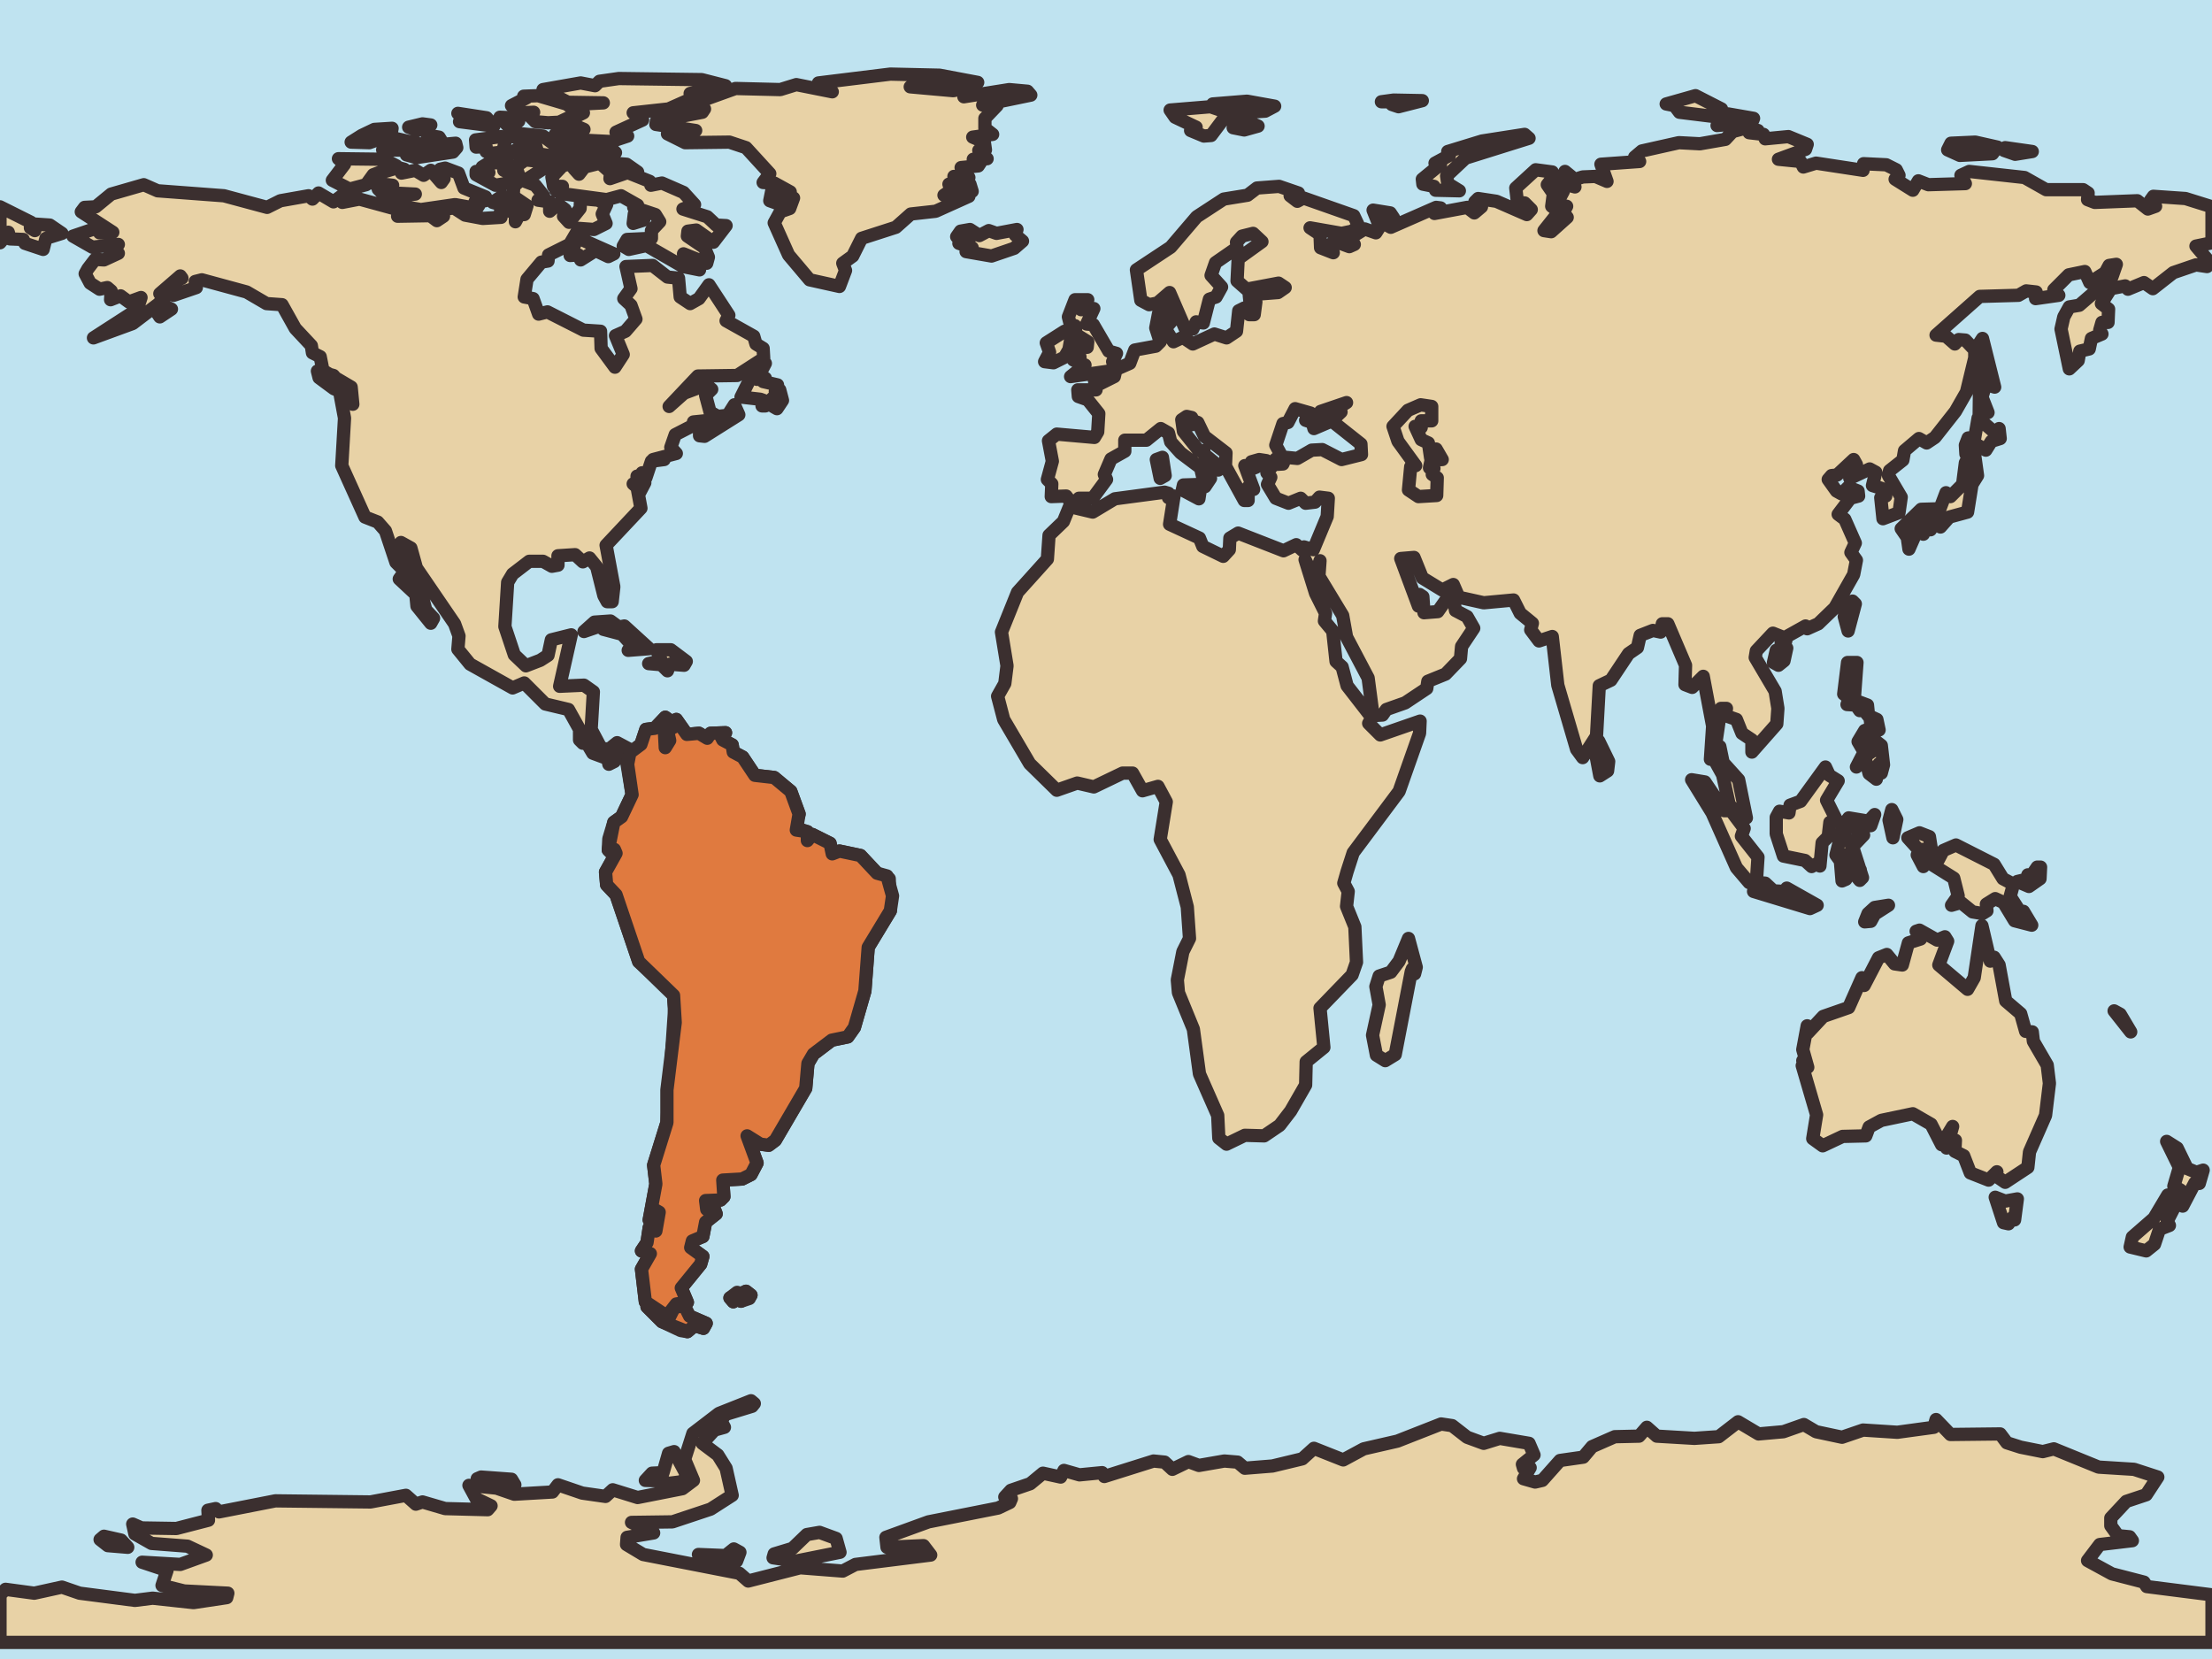
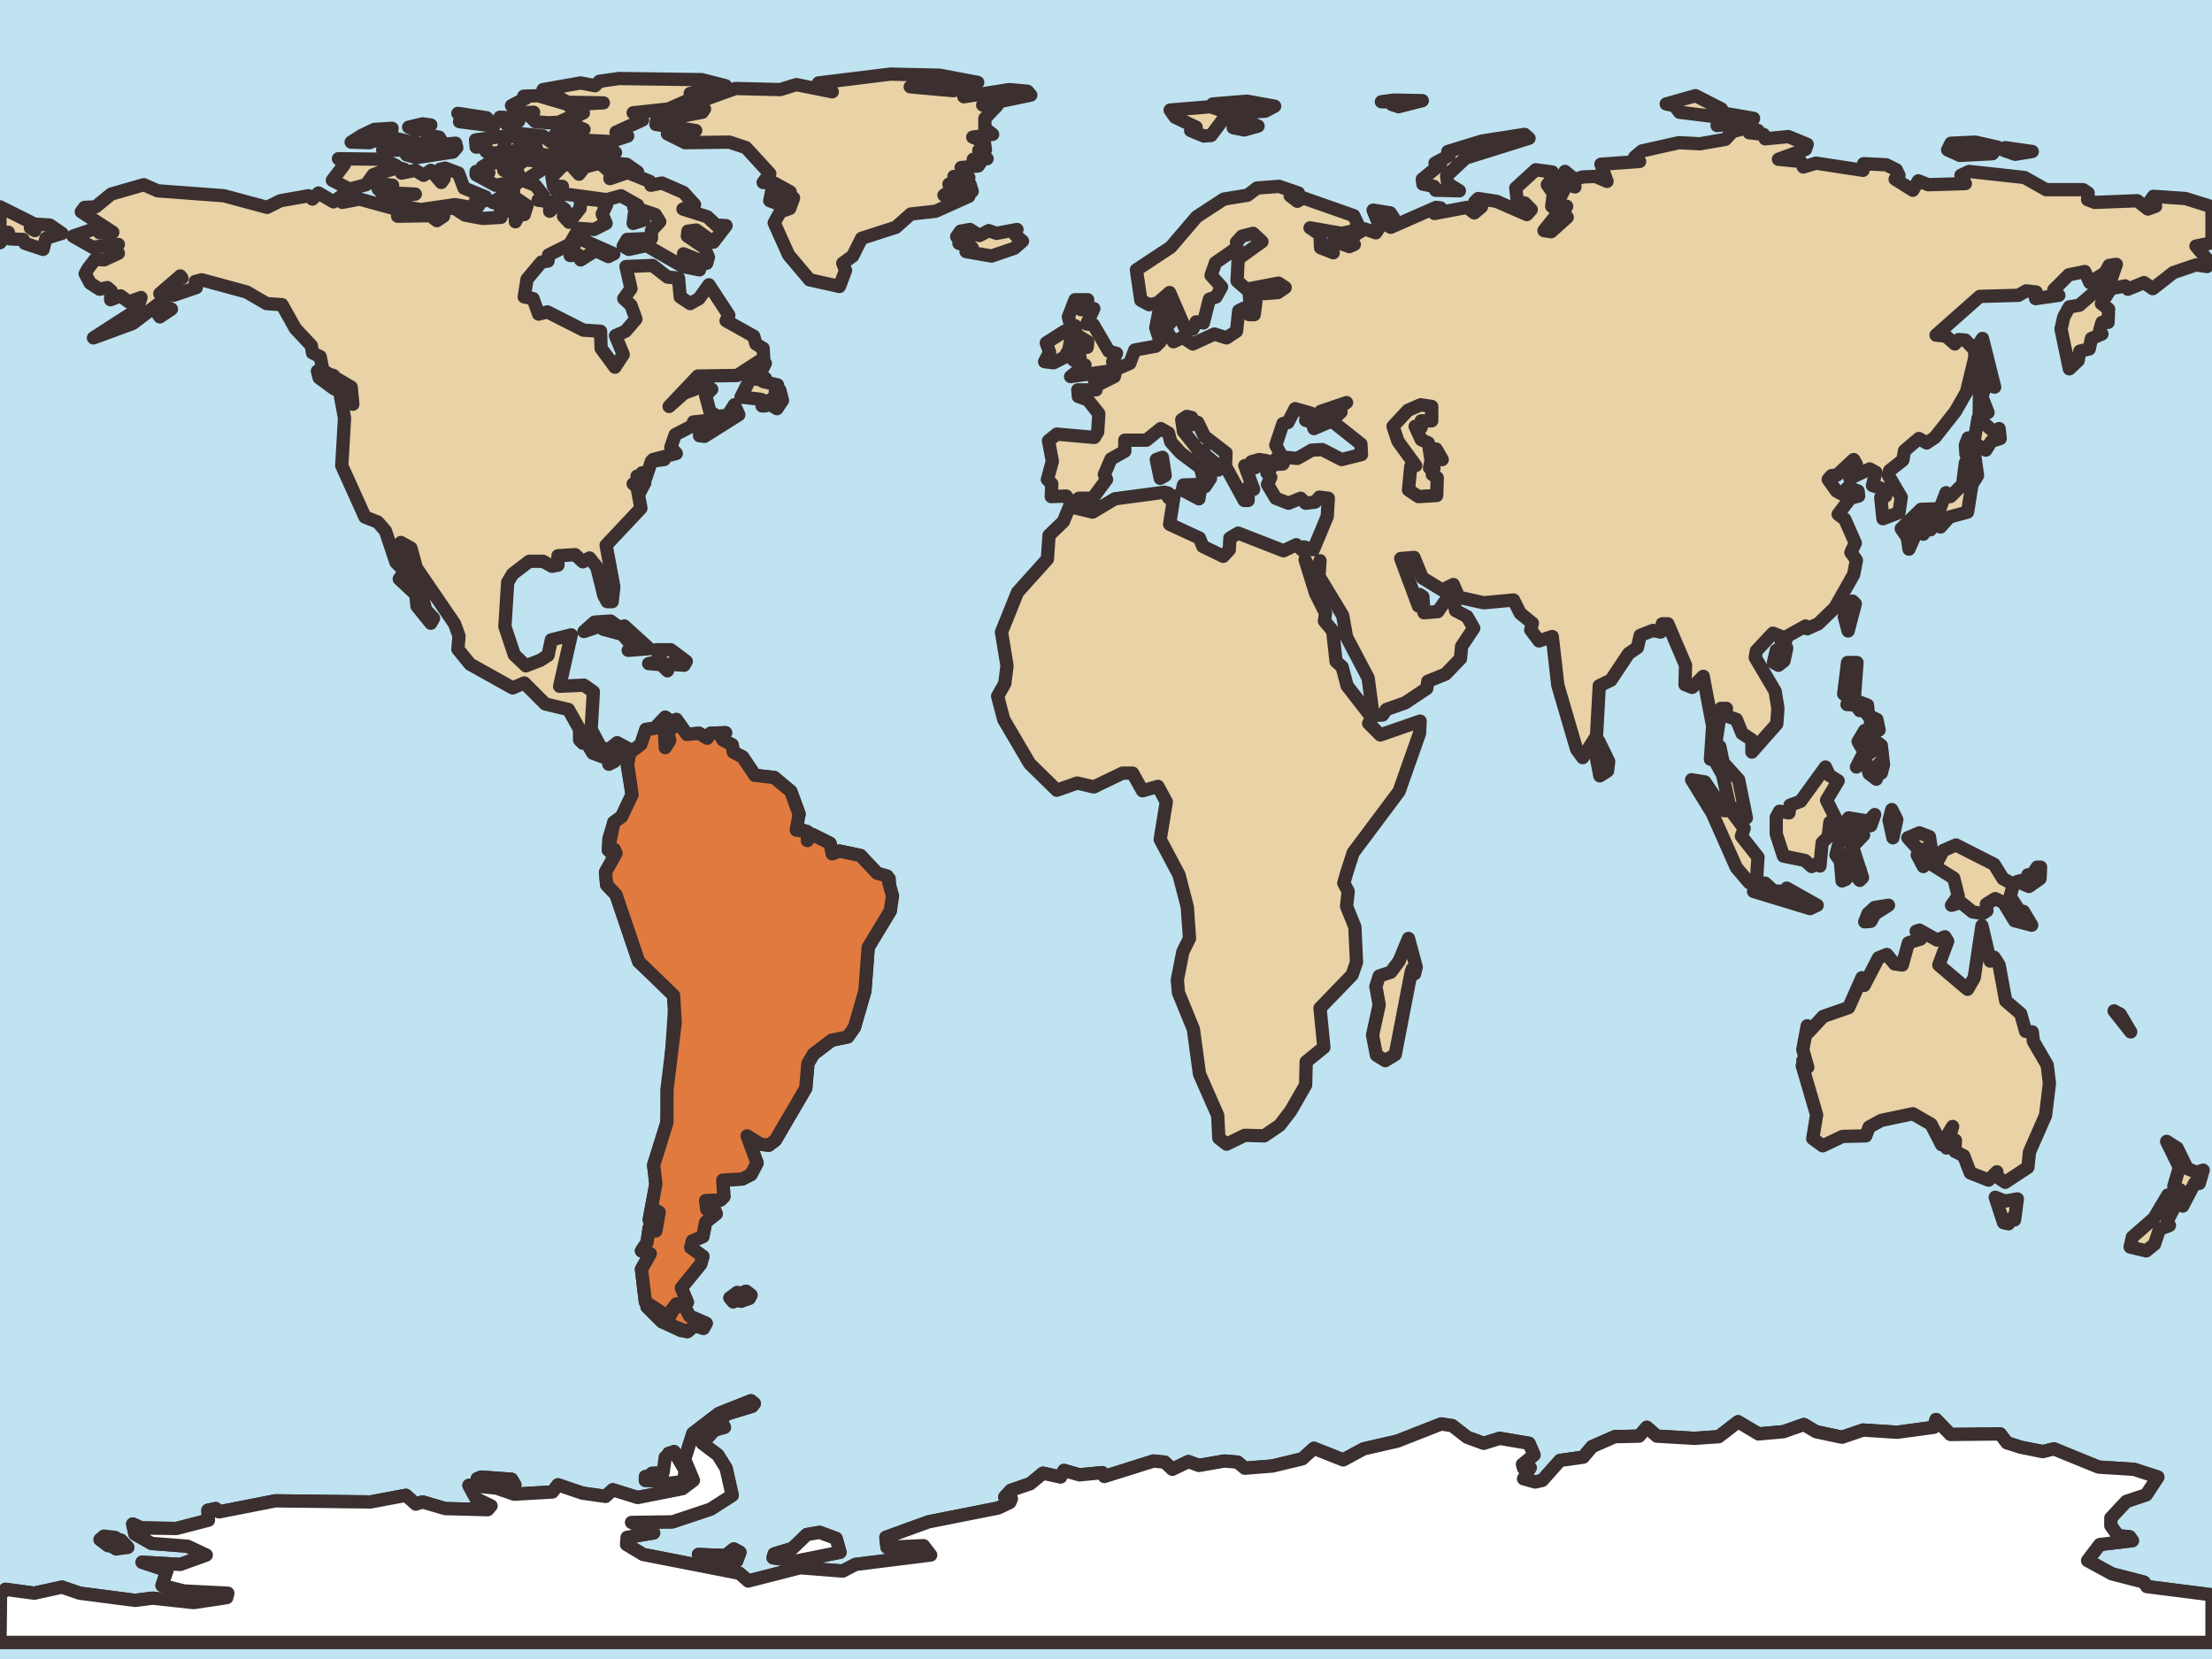
<svg xmlns="http://www.w3.org/2000/svg" viewBox="0 0 400 300">
  <rect width="400" height="300" fill="#bfe3f0" />
  <path d="M18.8 277.8L18.1 278.4L19.5 279.5L23.1 279.8L21.9 278.5ZM86.3 267.4L88.0 268.4L93.1 268.5L92.5 267.5L87.0 267.1ZM93.0 118.4L91.3 113.3L91.8 105.3L92.7 103.8L95.7 101.5L98.2 101.5L99.8 102.4L100.9 102.2L100.9 100.5L104.0 100.3L105.4 101.6L106.6 100.9L107.9 102.5L109.2 107.7L109.8 108.8L110.7 108.8L111.0 106.1L109.6 98.6L115.9 91.9L115.2 88.1L114.5 87.5L115.2 87.8L115.2 86.1L115.6 89.2L116.6 87.3L116.1 85.5L116.8 86.4L117.8 83.4L120.1 83.1L118.1 83.1L122.3 82.0L121.3 80.9L122.1 78.6L125.6 76.8L125.4 76.3L128.4 76.0L126.5 77.4L126.5 78.8L127.4 78.9L133.6 75.0L132.8 73.2L131.6 75.1L129.8 75.3L128.4 74.5L127.6 71.5L128.7 70.4L127.7 69.6L123.7 71.1L121.0 73.5L126.2 68.0L133.3 67.9L138.1 64.8L138.0 63.0L136.7 62.2L136.3 60.8L131.3 58.0L131.8 57.0L128.2 51.5L126.4 54.0L124.8 54.9L123.0 53.7L122.7 50.3L120.7 50.1L118.0 48.0L113.2 48.2L114.1 52.2L112.8 54.0L114.1 55.2L115.0 57.7L113.1 59.9L111.3 60.7L112.7 64.1L111.2 66.4L108.7 63.0L108.6 59.9L105.5 59.7L99.0 56.4L97.4 56.8L96.4 54.0L94.8 53.7L95.3 50.5L97.9 47.4L99.1 47.2L99.2 46.1L103.0 44.2L104.7 41.3L107.4 41.5L109.6 40.4L108.9 38.7L109.7 37.0L108.2 36.2L105.0 35.9L104.9 37.7L102.9 40.2L101.9 39.1L102.2 37.9L100.9 36.9L99.4 38.2L99.4 36.5L97.3 36.2L98.3 35.4L96.8 33.5L94.2 32.5L92.9 33.7L92.8 35.5L95.3 37.2L94.8 38.8L93.9 38.8L93.2 40.1L93.2 38.5L91.5 38.0L90.5 38.3L90.6 39.3L87.3 39.5L84.1 38.9L82.1 37.6L79.8 37.9L79.1 38.4L80.2 39.1L79.0 39.9L77.8 39.0L71.9 39.1L73.4 38.3L65.0 36.0L61.9 36.6L61.8 35.4L60.3 36.5L57.6 34.9L56.5 36.0L55.8 35.4L50.7 36.3L48.3 37.5L40.5 35.4L28.5 34.5L26.0 33.4L20.1 35.1L17.3 37.4L15.3 37.5L14.7 38.3L20.4 42.0L18.0 42.1L18.2 41.3L17.3 41.3L13.2 42.7L16.7 44.7L21.4 44.2L20.5 44.8L21.4 45.8L18.8 47.0L17.2 46.9L15.9 48.6L15.4 49.5L16.3 51.2L18.0 52.3L19.4 52.0L20.1 52.6L20.0 54.2L21.8 53.5L23.3 54.6L25.5 53.8L24.8 56.0L16.9 61.1L24.0 58.5L28.6 55.0L29.7 53.9L28.9 53.1L32.6 49.9L32.9 50.3L31.8 50.8L31.4 53.4L35.5 52.0L35.3 50.9L36.5 50.6L44.6 52.8L48.2 54.9L51.0 55.1L53.4 59.4L56.3 62.5L56.5 63.8L57.9 64.5L58.4 67.0L63.5 70.0L63.8 73.1L63.2 71.5L61.5 71.3L62.3 75.6L61.8 84.2L66.0 93.5L68.3 94.4L69.7 96.0L71.6 101.7L73.2 103.3L72.2 104.7L75.2 107.5L75.4 109.6L77.9 112.7L78.4 111.8L77.0 110.3L76.0 106.5L72.6 100.7L72.5 98.1L74.3 99.1L75.3 102.7L82.2 112.8L83.0 115.0L82.8 117.4L85.0 120.1L92.7 124.4L94.8 123.5L98.6 127.3L102.8 128.3L104.8 131.9L104.8 133.8L105.4 134.4L105.6 133.5L107.2 136.2L109.9 137.2L110.1 138.2L111.1 137.7L110.6 136.8L111.6 135.4L113.1 136.4L114.3 143.7L112.4 147.7L111.0 148.7L110.1 151.7L110.0 153.7L110.7 154.4L111.1 153.6L111.4 154.3L109.5 157.7L109.7 160.0L111.4 161.8L115.5 173.9L120.6 178.4L121.8 180.0L122.0 182.3L120.6 203.0L118.2 210.7L118.6 214.1L117.4 220.6L118.1 220.8L118.5 218.8L119.2 219.2L118.6 222.6L117.4 222.0L117.0 224.7L116.0 226.2L117.6 226.7L116.0 229.5L116.7 235.4L121.1 237.9L121.3 236.4L122.8 235.4L124.3 235.5L123.2 232.9L126.7 228.6L127.1 227.2L124.9 225.6L125.2 224.4L127.1 223.6L127.6 221.0L129.5 219.5L129.2 218.7L128.6 219.2L127.8 218.7L127.6 217.1L130.3 217.0L130.9 216.4L130.7 213.4L134.2 213.2L135.8 212.4L136.9 210.3L135.1 205.4L137.5 206.9L139.0 207.1L140.2 206.2L145.7 196.8L146.1 192.3L147.1 190.6L150.4 188.1L153.3 187.5L154.5 185.8L156.4 179.2L157.0 171.3L161.0 164.7L160.8 158.9L158.6 157.9L155.6 154.7L151.8 153.9L150.5 154.4L150.1 152.5L146.9 150.9L146.0 152.0L146.0 150.4L143.7 149.6L144.5 147.2L143.0 143.1L140.0 140.6L136.5 140.2L134.3 136.9L132.6 136.0L132.4 134.7L130.7 133.8L130.3 133.0L131.2 132.5L128.5 132.6L127.9 133.5L126.4 132.6L124.2 132.8L122.3 130.1L122.0 131.4L120.7 132.1L121.1 133.9L120.3 135.2L120.1 131.3L121.0 130.2L120.3 129.7L118.4 131.7L116.8 131.9L115.9 134.6L114.6 135.9L111.6 134.3L110.1 135.5L108.7 135.3L106.9 131.9L107.3 125.1L105.6 123.9L101.2 124.1L103.3 114.8L99.7 115.7L99.1 118.5L97.7 119.4L95.1 120.4ZM62.8 70.8L60.3 67.9L57.4 67.1L57.7 68.3L60.4 70.3L62.2 71.0ZM28.1 56.1L28.9 57.3L31.0 55.9L29.7 55.3ZM1.8 43.2L4.2 43.3L4.5 44.0L7.8 45.1L8.3 43.1L11.2 42.2L9.0 40.7L6.0 40.5L6.3 41.7L5.5 41.2L5.6 40.2L0.0 37.4L0.0 43.9L0.6 43.2L0.1 42.4L1.5 42.0ZM89.1 36.6L93.0 37.7L93.7 37.1L90.9 35.4ZM76.1 37.9L82.3 37.0L86.2 37.7L86.6 37.1L85.9 36.5L87.7 36.3L87.8 35.6L83.9 34.0L82.9 31.3L80.5 30.4L79.6 30.6L80.3 32.3L79.8 33.0L77.9 30.8L76.6 31.7L75.1 30.8L72.6 31.3L73.1 30.6L72.0 30.3L69.0 31.2L67.3 33.1L71.0 33.5L68.4 34.2L69.0 34.8L75.1 35.1L69.6 35.7L71.0 37.0ZM88.4 31.2L86.1 31.0L86.1 31.6L89.6 33.5L92.5 33.0L92.7 31.5L91.1 30.8L91.8 29.5L88.5 29.4L87.2 30.2ZM62.3 29.7L60.1 32.6L63.2 34.2L66.2 33.4L67.5 31.6L71.7 30.0L69.4 28.8L61.2 28.7ZM95.3 32.4L97.8 30.8L99.4 29.4L95.0 28.9L93.3 30.1L94.0 32.3ZM96.0 27.5L94.6 26.4L92.4 27.6L95.4 28.2ZM78.8 26.7L71.8 25.1L69.2 27.1L75.8 27.2L73.5 28.0L75.3 28.5L81.9 27.5L82.6 26.7L82.4 25.9L80.2 26.1L79.4 24.8L78.2 24.6L77.2 25.2ZM91.4 25.4L90.6 24.7L86.0 25.3L86.1 26.6L87.9 26.5L87.9 27.4L89.1 27.7L90.9 27.5ZM67.7 23.4L65.4 24.5L63.5 25.7L66.8 25.8L70.7 24.4L70.9 23.2ZM75.5 23.6L77.9 22.6L76.4 22.4L73.9 23.0ZM90.4 21.2L91.9 22.8L93.8 21.9L92.5 21.3ZM83.1 22.0L89.3 22.8L88.0 21.3L82.8 20.5L84.2 21.5ZM126.3 281.1L133.2 282.3L133.8 280.7L132.7 280.1L131.2 281.3ZM143.9 282.3L151.9 280.7L151.2 278.2L148.2 277.1L145.9 277.5L143.3 280.0L140.0 281.0L139.8 281.7ZM6.2 288.1L1.0 287.4L0.0 288.4L0.0 297.0L400.0 297.0L400.0 288.4L388.2 286.9L387.7 286.1L381.9 284.6L377.5 282.2L379.7 279.3L385.6 278.6L385.1 277.9L383.0 277.7L381.7 275.9L381.7 274.5L384.5 271.5L388.1 270.3L390.2 267.1L385.9 265.7L379.5 265.3L371.4 262.0L369.4 262.5L365.4 261.7L362.9 260.9L361.7 259.3L352.7 259.4L350.1 256.7L349.7 258.1L343.1 259.0L336.9 258.6L333.1 259.9L328.4 258.9L326.2 257.6L322.5 258.9L318.0 259.3L314.3 257.1L310.8 259.8L306.4 260.1L299.6 259.7L297.8 258.1L296.4 259.7L292.0 259.8L287.9 261.6L286.3 263.5L282.1 264.1L278.9 267.7L277.6 268.0L275.5 267.4L276.7 265.4L275.5 265.5L275.3 264.8L277.4 263.1L276.5 261.0L271.2 260.1L268.3 261.0L265.3 259.9L262.6 257.8L260.6 257.5L252.7 260.6L246.6 262.0L242.9 264.0L237.6 261.9L235.5 263.8L230.1 265.1L225.1 265.5L223.8 264.4L221.4 264.2L216.8 265.0L214.9 264.3L212.0 265.7L210.6 264.4L208.6 264.2L199.7 267.0L199.3 266.3L195.2 266.7L192.4 265.9L191.8 267.1L188.6 266.4L186.3 268.3L182.8 269.5L181.7 270.7L182.9 271.0L182.6 271.7L180.5 272.7L167.9 275.2L160.2 278.0L160.4 279.8L167.0 279.5L168.3 281.2L154.7 282.9L152.4 284.1L144.7 283.5L135.3 285.9L133.7 284.5L116.3 281.1L113.3 279.3L113.4 278.0L118.2 277.2L114.2 275.3L121.6 275.2L128.5 272.9L132.4 270.4L131.3 265.5L129.8 263.1L127.0 261.0L129.2 258.6L131.0 258.1L130.4 257.0L131.1 255.8L136.0 254.3L136.4 253.8L135.8 253.3L130.0 255.6L125.3 259.2L123.8 263.9L125.4 267.7L123.4 269.2L115.3 270.8L110.8 269.4L109.5 270.6L105.3 270.0L100.9 268.5L99.9 269.8L93.0 270.2L89.8 269.1L84.8 268.6L86.1 271.0L88.8 272.3L88.2 273.0L80.5 272.8L76.4 271.6L75.2 272.0L73.4 270.4L67.0 271.6L49.8 271.4L39.6 273.4L39.0 272.8L37.6 273.1L37.7 274.9L31.9 276.4L25.6 276.3L24.0 275.6L24.4 277.4L27.4 279.1L33.9 279.6L37.3 281.2L32.6 282.9L25.7 282.5L30.2 284.0L29.3 286.7L33.3 287.7L41.2 288.1L41.0 288.9L35.0 289.8L27.6 289.0L24.4 289.4L14.4 288.1L11.2 287.0ZM124.1 266.6L121.9 262.5L120.9 262.8L119.9 266.3L117.9 266.4L116.7 267.7L120.1 267.8L119.6 268.4L123.6 267.9ZM121.0 238.3L117.0 236.3L119.7 239.0L123.1 240.6L124.3 240.8L125.6 239.7L127.2 240.2L127.7 239.3L124.7 238.0L122.9 235.8ZM134.9 233.5L134.3 234.1L133.3 233.7L132.0 234.7L132.6 235.4L133.5 234.7L134.0 235.3L135.5 234.8L135.8 234.2ZM121.1 120.1L123.7 120.3L124.1 119.6L121.3 117.5L118.7 117.5L119.6 119.5L117.3 120.0L119.6 120.2L120.7 121.3ZM117.4 117.3L112.9 113.2L111.9 113.4L110.4 112.3L107.5 112.5L105.6 114.2L109.1 113.0L109.1 113.8L112.5 114.7L114.3 116.7L113.6 117.6ZM209.8 86.5L210.7 86.0L210.2 82.7L209.1 83.1ZM140.5 73.9L141.5 72.4L141.0 70.5L140.2 70.8L140.6 69.6L138.0 69.0L138.4 68.4L137.6 68.1L136.9 68.6L138.4 65.7L137.9 65.7L136.3 67.2L134.0 71.8L137.5 72.2L138.6 72.6L137.8 73.4L138.4 73.4L139.7 72.0L139.8 73.5ZM190.5 65.6L192.5 64.6L193.3 63.2L193.7 60.9L192.5 59.9L189.2 62.0L189.8 63.7L188.9 65.4ZM194.4 54.2L193.2 57.3L193.8 59.7L194.4 58.9L194.6 60.5L196.7 61.8L196.6 62.8L194.9 62.6L195.3 64.6L194.1 65.1L196.2 66.0L193.6 68.1L200.6 67.1L201.6 66.2L201.2 65.4L201.9 63.9L200.5 63.5L197.7 58.7L196.5 58.6L197.8 55.8L195.5 56.0L196.7 54.2ZM104.6 42.6L103.1 46.2L104.6 46.1L105.0 47.0L107.7 45.3L110.0 46.4L111.0 45.9L105.6 43.5L105.4 42.8ZM175.4 41.5L173.7 41.8L173.0 42.8L175.3 43.2L173.4 44.0L175.8 44.8L174.7 45.5L179.3 46.3L183.4 44.9L184.9 43.6L183.6 42.5L183.9 41.5L180.2 42.2L178.8 41.7L177.1 42.6ZM116.5 38.9L114.7 38.7L114.5 40.4L116.4 39.8ZM131.3 40.8L129.5 40.7L127.9 39.2L123.5 37.8L125.6 37.0L123.6 34.8L119.7 33.1L117.7 33.5L117.5 32.8L113.5 31.2L110.3 32.3L110.4 31.2L108.5 29.5L105.7 30.2L104.7 31.5L103.8 30.5L104.6 29.5L101.8 29.9L99.8 32.0L100.1 33.7L101.7 33.7L100.5 34.4L101.5 35.0L109.7 36.1L112.3 35.4L115.3 37.1L114.6 37.5L118.5 38.8L119.3 40.1L117.8 41.7L117.8 43.1L113.4 43.3L112.7 44.5L113.7 45.1L116.9 44.4L123.5 48.2L126.5 48.8L123.6 45.9L127.8 47.6L128.1 46.5L127.4 44.8L124.3 42.7L124.4 41.8L125.9 41.6L129.0 43.8ZM175.5 16.5L174.6 15.9L172.4 16.4L164.6 15.7L176.8 14.9L169.9 13.6L161.0 13.4L148.0 15.0L147.9 15.7L150.5 16.6L144.0 15.3L141.1 16.2L133.0 16.0L124.4 19.1L127.4 19.7L127.0 20.3L118.7 21.9L118.6 22.5L125.8 23.6L120.7 24.2L123.9 25.8L131.9 25.7L134.9 26.7L139.2 31.4L138.0 33.0L140.0 33.1L142.9 34.7L139.6 34.3L139.2 36.3L140.6 36.8L143.5 35.8L142.8 37.7L141.1 38.3L140.0 40.3L142.6 46.1L146.4 50.6L151.8 51.8L152.9 48.9L152.4 47.6L154.2 46.3L155.8 43.1L162.0 41.1L164.7 38.7L169.2 38.2L175.2 35.5L170.7 35.3L172.0 34.4L171.6 33.3L173.8 34.9L175.8 34.6L175.4 33.3L172.5 31.9L175.2 32.1L173.8 30.3L176.9 30.0L177.3 29.4L176.0 28.8L178.5 28.7L177.0 27.2L178.2 27.1L178.0 25.7L175.9 24.8L179.5 24.3L178.1 23.2L178.1 21.4L180.3 19.1L177.7 19.0L186.4 17.2L185.8 16.5L182.5 16.2L174.3 17.5ZM113.3 29.7L110.7 29.5L110.1 30.2L111.7 31.2L115.3 31.1ZM100.2 26.1L98.2 24.6L92.5 24.0L92.1 24.6L95.7 25.3L96.8 26.1L97.3 27.8L100.3 28.3L108.9 28.4L111.3 27.6L109.9 26.3L104.0 26.7ZM126.9 14.4L111.9 14.2L108.4 14.7L107.6 15.5L105.0 15.0L98.2 16.2L102.7 18.5L109.1 18.6L103.4 18.9L105.5 20.4L102.3 22.0L105.6 23.4L101.9 22.8L102.5 23.9L100.4 24.3L100.6 25.1L110.5 25.6L113.5 24.6L111.4 23.9L116.2 21.7L115.3 20.9L116.1 20.6L114.5 20.4L120.9 19.7L127.2 16.9L124.8 16.9L131.2 15.5ZM95.6 20.8L96.8 22.0L99.1 22.2L101.1 22.1L104.7 20.4L102.4 18.8L97.3 17.3L94.7 17.4L95.2 17.7L92.5 19.1L94.5 20.4L96.5 20.3ZM252.3 190.7L255.2 175.7L255.4 175.2L255.8 176.1L256.1 174.9L254.7 169.7L253.0 173.8L251.5 175.8L249.4 176.5L248.8 178.4L249.4 181.7L248.2 187.2L248.9 190.8L250.5 191.8ZM317.1 161.2L327.3 164.3L328.6 163.7L323.1 160.6L322.8 161.2L320.7 161.1L319.2 159.7L317.8 159.6ZM335.0 153.1L337.0 151.0L334.4 152.3L333.4 150.8L333.5 149.6L338.3 149.3L339.0 147.3L337.9 148.5L334.3 147.9L333.4 149.1L332.0 154.6L332.8 155.7L333.1 159.3L333.8 159.0L333.7 154.8L334.4 154.3L335.0 157.5L336.4 157.3L335.8 158.6L336.3 159.2L336.8 158.7ZM309.6 147.0L314.0 156.9L316.3 159.6L317.6 159.6L317.9 155.0L314.9 151.2L315.4 149.8L313.0 146.6L311.8 146.6L308.3 141.4L305.9 141.0ZM181.5 130.1L186.2 138.1L191.1 142.9L194.8 141.6L197.8 142.3L203.0 139.8L204.8 139.8L206.6 143.0L209.4 142.2L210.9 145.0L209.8 151.8L213.2 158.2L214.7 164.0L215.1 169.7L213.9 172.1L212.9 177.2L213.1 179.5L215.8 186.1L216.9 194.2L220.2 201.7L220.4 205.8L221.8 206.9L225.1 205.3L228.6 205.4L231.4 203.5L233.4 200.9L236.1 196.2L236.2 192.0L239.4 189.4L238.7 182.3L244.5 176.3L245.3 174.0L245.0 167.6L243.5 163.9L243.8 161.2L243.0 159.7L243.6 157.6L244.7 154.2L253.0 143.1L256.7 132.6L256.8 130.4L249.6 132.9L247.5 130.8L248.1 129.8L243.6 124.0L242.7 120.6L241.6 119.6L241.0 114.1L239.5 112.3L239.7 110.9L237.9 107.3L236.0 101.2L237.7 104.8L238.7 101.4L238.5 104.2L242.8 111.3L243.5 115.2L247.4 122.6L248.3 129.4L250.0 129.3L250.7 128.3L254.1 127.1L258.0 124.5L258.2 123.2L261.4 121.9L264.1 119.1L264.3 116.9L266.5 113.6L265.3 111.5L263.2 110.4L262.6 106.9L260.0 110.6L257.5 110.8L257.3 107.9L256.7 107.5L256.5 109.6L253.3 101.0L255.7 100.8L257.2 104.5L260.8 106.7L262.8 105.7L263.8 108.0L268.3 109.0L273.7 108.5L274.9 110.9L277.1 112.7L276.8 113.9L278.3 115.9L280.7 115.1L281.7 123.9L285.1 135.5L286.2 137.0L288.7 133.1L289.2 124.0L291.3 123.0L294.5 118.2L296.1 117.1L296.6 114.9L298.9 114.0L300.3 114.3L300.6 112.8L301.6 112.8L304.8 120.3L304.7 123.8L306.0 124.3L308.0 122.3L309.7 131.3L309.3 137.3L309.4 136.3L311.5 140.1L312.7 145.5L315.0 148.0L315.8 147.9L314.4 141.0L311.6 137.9L311.0 135.0L310.2 134.9L311.2 128.1L312.2 128.1L312.0 129.4L314.0 130.1L315.0 132.6L316.8 133.8L316.8 136.0L321.3 130.9L321.5 128.1L321.0 125.0L317.4 118.9L317.6 117.7L320.6 114.5L322.1 115.1L322.1 116.9L322.7 116.8L323.1 115.1L326.5 113.2L326.8 113.7L328.8 112.8L331.8 109.9L335.2 103.9L335.7 101.3L334.7 99.9L335.5 98.2L333.6 93.9L332.4 93.0L334.6 90.1L336.1 89.7L336.0 88.8L334.2 88.1L333.0 89.3L332.1 88.8L330.6 86.7L331.2 86.0L332.2 85.9L335.2 83.1L335.7 84.0L334.5 86.5L338.1 84.8L339.2 85.4L338.6 87.8L340.2 88.3L341.0 89.7L340.1 90.0L340.5 93.8L343.4 92.7L343.8 89.9L341.5 86.0L341.7 85.1L344.1 83.2L344.4 81.5L347.0 79.3L348.4 80.1L349.9 79.1L353.6 74.4L355.6 70.9L357.1 64.7L357.1 63.3L355.4 61.5L354.2 61.4L353.5 62.2L351.9 60.8L350.1 60.6L358.0 53.6L365.0 53.4L366.4 52.6L368.2 52.8L368.1 54.0L372.3 53.4L371.4 52.4L374.1 49.7L377.0 49.1L377.9 51.1L380.7 49.3L381.4 48.0L382.7 47.8L381.9 50.1L376.0 55.2L374.2 55.5L373.2 57.3L372.7 59.5L374.2 66.7L375.8 65.2L376.1 63.5L377.8 63.1L378.2 61.2L380.1 60.4L379.7 59.7L380.1 58.3L381.2 58.3L381.3 55.9L380.0 54.9L381.7 52.2L384.3 51.7L384.8 52.3L387.7 51.1L389.3 52.2L393.0 49.3L397.1 47.9L399.1 48.2L399.3 47.1L397.1 44.5L400.0 43.9L400.0 37.4L395.2 35.9L389.4 35.5L388.9 36.2L389.8 37.3L388.4 37.8L386.5 36.3L378.8 36.6L377.5 36.1L377.6 34.9L376.7 34.3L370.0 34.3L366.1 32.1L356.1 31.0L354.6 31.7L355.4 33.2L348.7 33.4L346.9 32.7L345.9 34.4L342.7 32.4L343.4 31.7L342.9 30.7L341.1 29.8L337.0 29.6L336.9 30.8L328.4 29.5L326.1 30.2L325.6 29.2L321.6 28.8L326.5 27.0L326.8 26.1L323.4 24.7L319.2 25.1L318.9 24.3L316.3 24.0L317.9 23.6L315.9 23.1L313.3 23.8L312.0 25.2L307.4 26.0L303.6 25.8L296.9 27.3L295.6 28.4L296.5 29.2L289.5 29.7L290.6 32.8L288.5 31.9L286.2 32.0L284.3 32.6L284.8 33.8L283.7 33.5L284.1 31.9L283.0 31.0L283.2 32.2L281.2 33.3L282.7 34.6L281.8 36.3L282.0 37.2L283.3 37.3L282.7 38.4L283.4 39.3L280.5 41.9L279.2 41.7L281.9 38.3L280.6 37.3L280.9 35.0L279.8 33.4L280.9 32.0L280.7 31.1L277.7 30.7L274.1 34.0L274.4 36.6L275.7 36.7L276.9 37.9L276.1 38.8L270.6 36.4L267.3 35.9L266.7 36.5L267.9 37.4L266.6 38.5L265.3 37.5L259.4 38.6L260.5 37.6L259.7 37.5L251.5 41.1L250.6 40.6L250.6 39.6L252.0 39.4L251.4 38.5L248.3 38.0L249.5 41.0L248.8 42.1L246.8 41.4L244.2 43.0L244.9 44.2L244.0 44.6L241.3 43.6L240.6 44.2L241.1 45.7L238.8 44.8L238.7 42.4L236.9 41.2L242.6 42.2L244.5 41.8L245.7 40.9L244.8 39.0L235.7 35.8L234.6 36.4L233.3 35.4L234.8 34.9L231.3 33.7L227.3 34.0L225.6 35.3L221.3 36.0L216.4 39.2L211.7 44.7L205.5 48.8L206.3 54.3L207.8 55.1L209.3 54.8L211.5 52.9L214.4 59.6L215.7 59.5L216.3 58.2L217.6 58.4L218.7 54.1L219.9 53.7L220.9 51.9L219.0 49.8L219.8 47.5L223.7 44.8L223.6 43.8L224.6 42.7L226.6 42.2L228.2 43.7L223.9 46.8L223.7 50.8L225.4 52.3L231.2 51.2L232.4 52.0L231.1 52.9L225.9 53.3L226.0 54.3L227.1 54.6L226.8 56.9L225.9 56.9L225.0 55.7L224.0 56.2L223.6 59.9L221.8 61.1L219.6 60.4L215.7 62.2L213.9 61.0L212.2 61.8L210.7 59.4L212.1 57.8L211.4 57.1L211.8 55.7L209.5 56.7L209.0 59.3L209.8 61.8L209.0 62.6L205.2 63.3L204.3 65.7L201.8 66.8L201.5 68.1L198.9 69.4L197.9 68.7L198.2 70.5L194.9 70.5L195.0 71.7L196.7 72.3L198.7 74.8L198.5 78.1L197.9 79.1L191.1 78.5L189.6 79.7L190.3 83.4L189.4 86.7L190.2 87.5L190.1 89.8L192.8 89.7L194.0 91.3L195.1 90.1L197.6 90.1L200.1 86.7L199.7 85.8L200.9 83.0L203.4 81.6L203.4 79.6L207.3 79.6L209.9 77.5L211.3 78.3L211.7 79.9L213.5 81.9L217.1 84.6L217.9 88.0L218.9 86.5L218.3 85.0L218.7 83.9L220.3 85.0L220.5 84.4L217.7 82.1L217.7 81.5L216.8 81.5L214.0 78.0L213.7 75.9L214.6 75.3L215.5 75.5L215.5 76.8L215.8 76.1L216.6 76.4L217.8 78.9L221.7 81.9L221.6 84.3L225.0 90.5L225.7 90.5L225.7 88.1L226.7 88.5L225.1 84.2L226.6 84.7L227.1 84.5L226.3 83.5L227.7 83.1L229.0 83.3L229.3 84.4L230.7 83.0L232.0 82.9L230.7 80.5L232.0 76.6L232.9 76.4L234.2 73.9L237.0 74.7L236.1 76.0L237.3 76.4L237.6 77.5L240.4 76.3L240.6 75.7L238.9 75.4L238.8 74.4L243.5 72.8L241.9 73.8L242.5 74.5L240.8 76.1L246.1 80.3L246.2 82.2L242.6 83.1L239.1 81.3L237.2 81.4L234.6 82.9L232.5 82.7L232.0 83.9L230.3 84.0L229.1 85.5L229.8 86.3L229.2 87.6L230.7 90.1L233.0 91.0L235.2 90.1L236.1 91.0L237.8 90.8L238.6 89.9L240.2 90.1L240.0 93.4L237.5 99.4L235.8 98.9L235.5 99.5L234.4 98.5L232.1 99.6L223.9 96.4L222.4 97.3L222.3 99.4L221.2 100.6L217.5 98.8L216.9 97.3L211.5 94.8L212.3 89.7L211.3 90.0L211.3 89.2L210.6 89.0L201.6 90.2L197.6 92.6L193.4 91.6L192.3 94.3L189.7 96.8L189.4 101.1L184.0 107.1L181.1 114.3L182.1 120.4L181.7 123.6L180.4 125.9ZM255.1 84.4L254.7 88.6L256.5 89.8L259.8 89.6L259.9 86.4L259.0 85.8L259.3 84.7L258.5 84.6L258.8 83.2L260.8 83.1L259.7 81.2L258.8 81.6L258.7 82.8L258.3 80.1L257.0 79.5L255.9 77.1L257.0 77.3L257.0 76.1L258.9 76.1L258.9 73.5L256.9 73.2L254.6 74.2L251.9 77.1L252.8 79.8L256.0 84.2ZM326.4 155.6L327.6 156.7L328.9 156.0L329.1 156.6L329.5 152.4L330.6 151.3L330.9 148.7L332.2 148.5L330.3 144.7L332.4 141.2L330.8 140.2L330.1 138.7L325.6 144.9L323.7 145.6L323.5 147.0L321.8 146.7L321.2 147.8L321.2 150.8L322.5 154.8ZM337.2 135.8L335.7 138.7L337.3 137.2L338.0 139.9L339.3 140.9L339.3 138.9L339.8 138.1L340.2 139.8L340.6 138.3L340.2 134.8L339.3 134.1L339.4 135.3L337.6 136.5ZM289.1 134.0L288.6 136.6L289.3 140.3L290.7 139.4L290.9 137.7ZM337.2 132.1L336.0 134.1L336.7 135.3L337.9 131.7L337.0 133.2ZM336.3 128.5L336.6 127.9L337.9 129.5L337.7 127.5L335.3 126.6L335.8 119.8L334.1 119.8L333.4 125.5L334.4 126.3L334.0 127.4L335.6 127.5ZM323.1 117.2L321.2 117.6L320.7 119.8L321.6 120.3L322.6 119.5ZM335.5 109.2L335.0 108.7L333.5 111.5L334.2 114.1ZM216.8 90.2L217.2 87.6L214.0 87.7L213.8 88.6ZM257.2 32.4L257.3 33.3L259.3 33.7L259.6 34.4L263.9 34.5L261.8 33.2L261.6 31.8L265.0 28.6L276.5 25.0L275.7 24.3L268.0 25.5L261.8 27.4L262.1 28.1L259.5 29.5L260.5 29.7ZM227.5 22.8L225.4 21.9L223.1 22.2L223.8 22.7L223.0 23.1L225.0 23.5ZM211.6 19.9L212.5 21.2L216.3 23.0L215.3 23.6L217.7 24.6L219.0 24.5L221.1 21.7L223.9 21.0L218.9 19.3ZM312.5 20.6L310.5 22.7L316.8 22.1L317.1 21.4ZM303.7 20.3L311.0 21.2L311.3 19.7L306.6 17.3L301.3 18.8L302.8 19.1ZM219.3 18.8L225.6 20.3L228.8 20.1L230.5 19.2L225.5 18.3ZM257.2 18.2L252.0 18.1L249.8 18.4L252.3 18.4L251.7 18.9L252.9 19.3ZM391.9 220.8L393.6 217.5L393.3 216.8L392.5 217.5L392.0 216.1L389.5 220.3L385.6 223.7L385.2 225.5L388.1 226.2L389.6 225.0L390.5 222.3L392.3 221.6ZM360.8 216.5L362.3 221.1L363.2 221.3L364.0 220.1L364.3 220.6L364.8 216.8L362.6 217.2ZM394.1 211.1L393.1 214.5L394.3 215.2L394.1 217.4L394.7 218.1L396.9 213.9L397.7 214.0L398.4 211.6L397.2 212.0L395.5 211.3L393.7 207.6L391.8 206.4ZM329.6 207.2L333.2 205.5L337.4 205.4L338.0 203.8L340.2 202.6L345.9 201.4L349.2 203.3L351.1 207.0L353.1 203.7L352.0 207.6L353.6 206.2L353.5 208.2L355.1 209.0L356.3 212.1L359.6 213.4L361.1 211.9L361.0 212.7L362.6 213.8L366.7 211.1L367.0 208.3L369.9 201.7L370.6 195.9L370.2 192.6L367.7 188.3L367.5 186.6L366.3 186.5L365.4 183.3L362.7 181.0L361.5 174.5L360.6 173.1L359.9 173.8L358.4 167.4L357.0 176.8L355.8 178.9L350.6 174.5L352.2 170.2L351.7 169.4L350.3 170.0L347.1 168.2L346.5 168.4L347.3 169.8L345.1 170.5L344.0 174.5L342.6 174.3L341.2 172.6L339.7 173.2L337.1 178.2L336.7 176.8L334.3 182.2L329.7 183.8L326.9 186.8L326.8 185.5L326.0 189.8L326.9 193.0L326.0 191.8L326.4 193.4L325.9 192.7L328.5 201.6L327.8 205.9ZM385.3 186.6L383.4 183.4L382.3 182.8ZM338.3 166.6L339.0 165.3L341.5 163.7L339.0 164.1L337.8 165.2L337.2 166.7ZM365.9 164.8L365.3 164.9L363.5 162.1L364.1 159.9L362.2 158.9L360.6 156.3L353.7 152.8L351.4 153.8L350.5 155.5L349.4 154.5L348.9 151.3L347.1 150.6L345.0 151.5L346.9 153.6L348.6 153.6L346.7 154.6L347.8 156.7L348.5 155.8L353.3 158.8L354.1 162.0L352.9 163.7L354.6 163.2L356.7 164.9L358.5 165.2L359.3 164.7L359.2 163.5L360.8 162.5L362.3 163.2L364.3 166.5L367.4 167.3ZM368.4 156.8L366.9 159.0L366.7 158.2L366.5 159.0L364.8 159.4L366.9 160.3L368.9 158.9L369.0 156.8ZM343.0 148.2L342.1 146.4L341.6 148.3L342.3 151.5ZM338.9 131.5L339.8 132.0L339.4 130.1L338.1 129.5L338.7 133.4ZM348.8 93.9L347.1 95.3L347.8 96.6L348.1 95.6L349.1 95.8L349.7 94.8ZM346.7 95.9L345.5 94.7L350.1 93.5L350.9 95.3L352.5 93.5L355.8 92.6L356.6 87.6L357.6 86.0L357.1 82.4L355.9 82.7L355.4 83.7L354.9 87.6L352.7 89.8L351.9 89.1L350.8 92.0L347.4 92.1L343.8 95.6L344.9 97.2L345.2 99.3ZM360.7 78.2L357.7 75.6L357.1 79.1L355.9 79.2L355.4 80.5L355.5 82.1L356.7 82.1L357.3 80.3L359.1 81.4L360.1 79.8L361.7 79.3L361.5 77.5ZM357.4 62.9L358.0 66.8L357.9 74.9L358.6 73.7L359.5 74.6L358.4 71.8L359.1 69.5L360.7 70.0L358.5 61.2ZM362.6 26.7L362.4 27.2L364.4 27.9L367.5 27.4ZM357.2 25.7L352.8 25.9L352.2 27.1L354.4 28.1L360.3 27.8L361.2 26.6Z" fill="#e8d2a6" stroke="#3b2f2f" stroke-width="2.4" stroke-linejoin="round" />
+   <path d="M132.7 280.1L131.2 281.3L126.3 281.1L128.3 282.2L133.2 282.3L133.8 280.7ZM151.2 278.2L148.2 277.1L145.9 277.5L143.3 280.0L140.0 281.0L139.8 281.7L143.9 282.3L151.9 280.7ZM23.1 279.8L20.8 278.0L18.8 277.8L18.1 278.4L21.0 280.1ZM0.1 288.4L0.0 297.0L400.0 297.0L400.0 288.4L388.2 286.9L387.7 286.1L381.9 284.6L377.5 282.2L379.7 279.3L385.6 278.6L385.1 277.9L383.0 277.7L381.7 275.9L381.7 274.5L384.5 271.5L388.1 270.3L390.2 267.1L385.9 265.7L379.5 265.3L371.4 262.0L369.4 262.5L365.4 261.7L362.9 260.9L361.7 259.3L352.7 259.4L350.1 256.7L349.7 258.1L343.1 259.0L336.9 258.6L333.1 259.9L328.4 258.9L326.2 257.6L322.5 258.9L318.0 259.3L314.3 257.1L310.8 259.8L306.4 260.1L299.6 259.7L297.8 258.1L296.4 259.7L292.0 259.8L287.9 261.6L286.3 263.5L282.1 264.1L278.9 267.7L277.6 268.0L275.5 267.4L276.7 265.4L275.5 265.5L275.3 264.8L277.4 263.1L276.5 261.0L271.2 260.1L268.3 261.0L265.3 259.9L262.6 257.8L260.6 257.5L252.7 260.6L246.6 262.0L242.9 264.0L237.6 261.9L235.5 263.8L230.1 265.1L225.1 265.5L223.8 264.4L221.4 264.2L216.8 265.0L214.9 264.3L212.0 265.7L210.6 264.4L208.6 264.2L199.7 267.0L199.3 266.3L195.2 266.7L192.4 265.9L191.8 267.1L188.6 266.4L186.3 268.3L182.8 269.5L181.7 270.7L182.9 271.0L182.6 271.7L180.5 272.7L167.9 275.2L160.2 278.0L160.4 279.8L167.0 279.5L168.3 281.2L154.7 282.9L152.4 284.1L144.7 283.5L135.3 285.9L133.7 284.5L116.3 281.1L113.3 279.3L113.4 278.0L118.2 277.2L114.2 275.3L121.6 275.2L128.5 272.9L132.4 270.4L131.3 265.5L129.8 263.1L127.0 261.0L129.2 258.6L131.0 258.1L130.4 257.0L131.1 255.8L136.0 254.3L136.4 253.8L135.8 253.3L130.0 255.6L125.3 259.2L123.8 263.9L125.4 267.7L123.4 269.2L115.3 270.8L110.8 269.4L109.5 270.6L105.3 270.0L100.9 268.5L99.9 269.8L93.0 270.2L89.8 269.1L84.8 268.6L86.1 271.0L88.8 272.3L88.2 273.0L80.5 272.8L76.4 271.6L75.2 272.0L73.4 270.4L67.0 271.6L49.8 271.4L39.6 273.4L39.0 272.8L37.6 273.1L37.7 274.9L31.9 276.4L25.6 276.3L24.0 275.6L24.4 277.4L27.4 279.1L33.9 279.6L37.3 281.2L32.6 282.9L25.7 282.5L30.2 284.0L29.3 286.7L33.3 287.7L41.2 288.1L41.0 288.9L35.0 289.8L27.6 289.0L24.4 289.4L14.4 288.1L11.2 287.0L6.2 288.1L1.0 287.4ZM92.5 267.5L87.0 267.1L86.3 267.4L88.0 268.4L93.1 268.5ZM120.3 263.5L119.9 266.3L116.7 267.0L116.7 267.7L120.1 267.8L119.6 268.4L123.6 267.9L123.9 265.9L121.9 262.5Z" fill="#ffffff" stroke="#3b2f2f" stroke-width="2.4" stroke-linejoin="round" />
  <path d="M119.7 239.0L124.3 240.8L125.6 239.7L127.2 240.2L127.7 239.3L124.7 238.0L123.7 236.0L121.9 236.5L121.0 238.3L117.0 236.3ZM122.3 235.8L124.3 235.5L123.2 232.9L126.7 228.6L127.1 227.2L124.9 225.6L125.2 224.4L127.1 223.6L127.6 221.0L129.5 219.5L129.2 218.7L128.6 219.2L127.8 218.7L127.6 217.1L130.3 217.0L130.9 216.4L130.7 213.4L134.2 213.2L135.8 212.4L136.9 210.3L135.1 205.4L137.5 206.9L139.0 207.1L140.2 206.2L145.7 196.8L146.1 192.3L147.1 190.6L150.4 188.1L153.3 187.5L154.5 185.8L156.4 179.2L157.0 171.3L161.0 164.7L161.4 162.0L160.4 158.4L158.6 157.9L155.6 154.7L151.8 153.9L150.5 154.4L150.1 152.5L146.9 150.9L146.0 152.0L146.0 150.4L144.0 150.1L144.5 147.2L143.0 143.1L140.0 140.6L136.5 140.2L134.3 136.9L132.6 136.0L132.4 134.7L130.7 133.8L130.3 133.0L131.2 132.5L128.5 132.6L127.9 133.5L126.4 132.6L124.2 132.8L122.3 130.1L122.0 131.4L120.7 132.1L121.1 133.9L120.3 135.2L120.1 131.3L121.0 130.2L120.3 129.7L118.4 131.7L116.8 131.9L115.9 134.6L113.9 136.1L113.5 138.2L114.3 143.7L112.4 147.7L111.0 148.7L110.0 153.7L110.7 154.4L111.1 153.6L111.4 154.3L109.5 157.7L109.7 160.0L111.4 161.8L115.5 173.9L121.8 180.0L122.1 184.9L120.6 197.1L120.6 203.0L118.2 210.7L118.6 214.1L117.4 220.6L118.1 220.8L118.5 218.8L119.2 219.2L118.6 222.6L117.4 222.0L117.0 224.7L116.0 226.2L117.6 226.7L116.0 229.5L116.7 235.4L120.6 238.0ZM134.0 235.3L135.8 234.2L134.9 233.5L132.0 234.7L132.6 235.4L133.5 234.7Z" fill="#e07a3f" stroke="#3b2f2f" stroke-width="2.4" stroke-linejoin="round" />
</svg>
